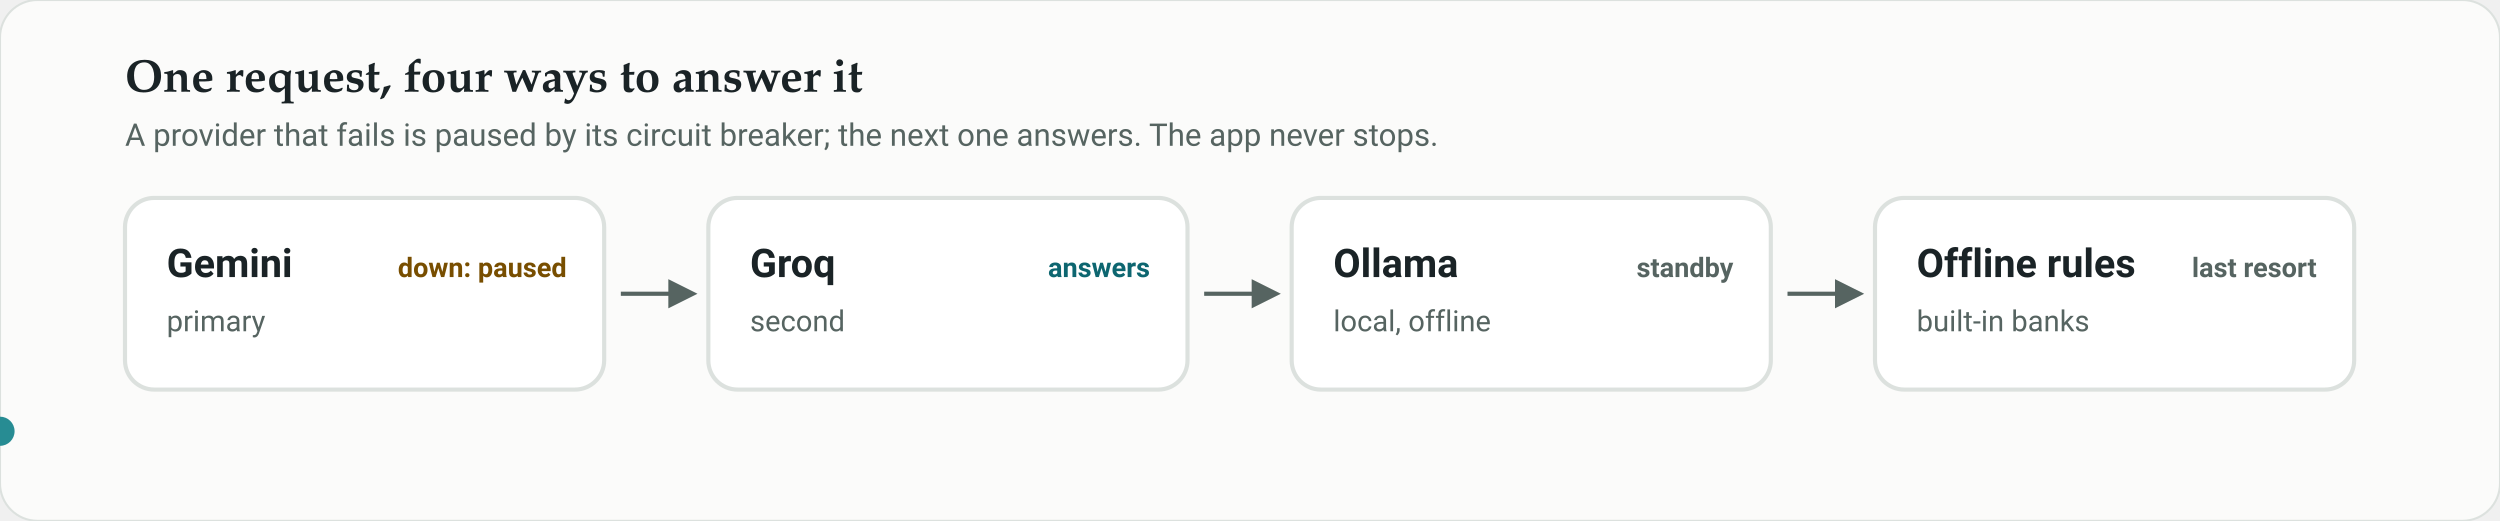
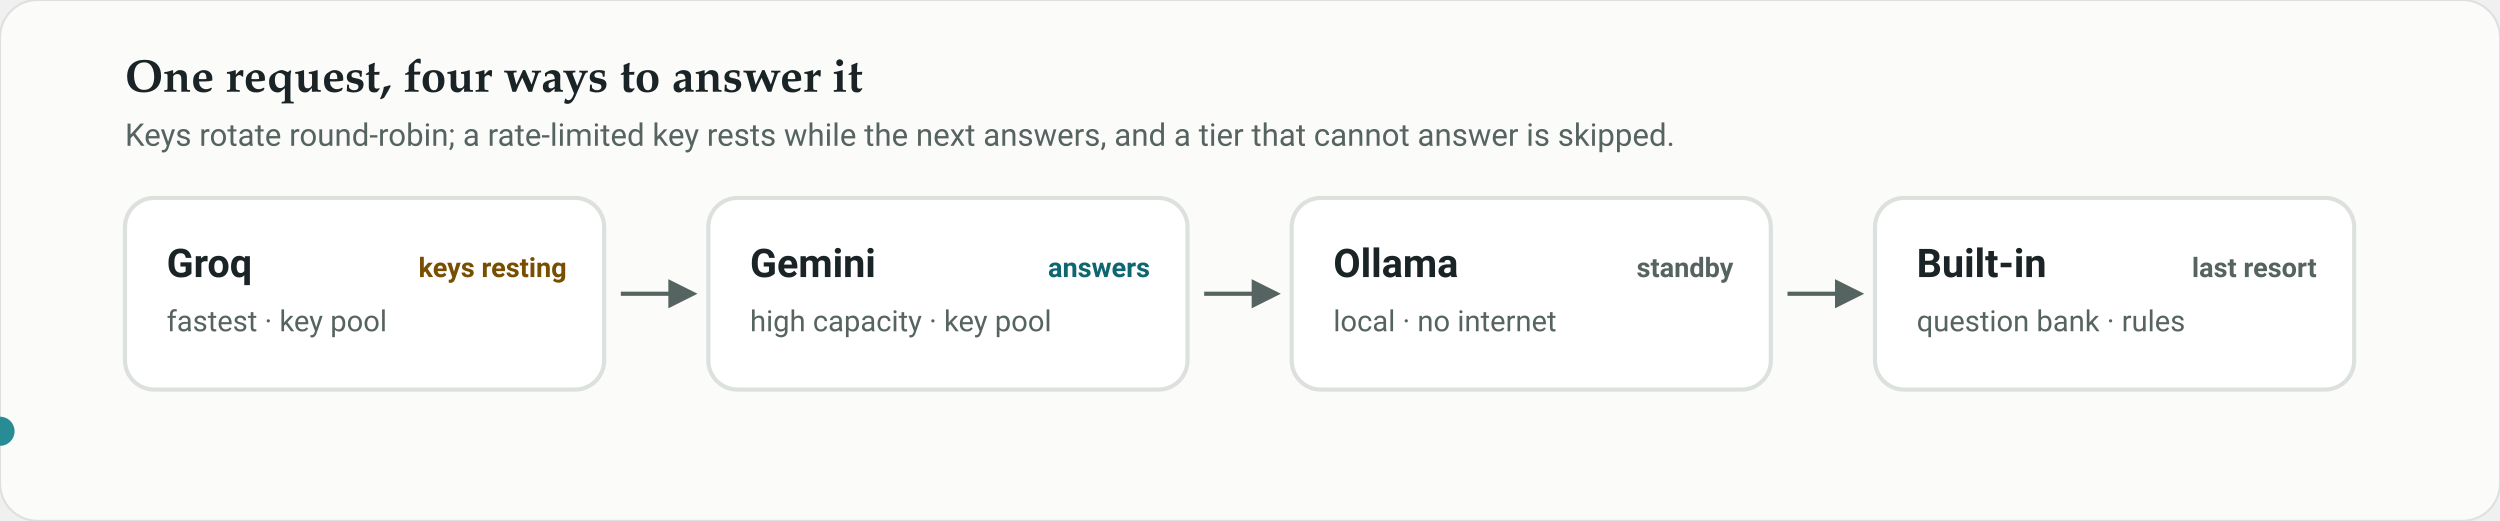
<svg xmlns="http://www.w3.org/2000/svg" viewBox="0 0 1200 250" width="1200" height="250" role="img" aria-labelledby="title desc">
  <defs>
    <marker id="tip" viewBox="0 0 10 10" refX="8" refY="5" markerWidth="7" markerHeight="7" orient="auto">
      <path d="M0 0 L10 5 L0 10 z" fill="#566461" />
    </marker>
  </defs>
  <style>
  .head { font: 600 22px Georgia, 'Iowan Old Style', 'Palatino Linotype', 'Times New Roman', serif; fill: #1A2326; }
  .sub { font: 400 15px 'Segoe UI', -apple-system, BlinkMacSystemFont, Roboto, Helvetica, Arial, sans-serif; fill: #566461; }
  .box rect { fill: #FFFFFF; stroke: #DCE1DE; stroke-width: 2; }
  .name { font: 600 19px 'Segoe UI', -apple-system, BlinkMacSystemFont, Roboto, Helvetica, Arial, sans-serif; fill: #1A2326; }
  .role { font: 400 14px 'Segoe UI', -apple-system, BlinkMacSystemFont, Roboto, Helvetica, Arial, sans-serif; fill: #566461; }
  .state { font: 600 13px 'Segoe UI', -apple-system, BlinkMacSystemFont, Roboto, Helvetica, Arial, sans-serif; text-anchor: end; fill: #566461; }
  .down rect { animation: down 10.0s ease-in-out infinite; }
  .down .state { fill: #784E00; animation: blink 10.0s ease-in-out infinite; }
  .live rect { animation: live 10.0s ease-in-out infinite; }
  .live .state { fill: #0D6670; animation: blink 10.0s 0.4s ease-in-out infinite; }
  .arrow { stroke: #566461; stroke-width: 2; fill: none; marker-end: url(#tip); }
  .req { fill: #278C93; animation: req 10.0s ease-in-out infinite; }
  @keyframes down { 0%, 12% { stroke: #DCE1DE; } 18%, 40% { stroke: #784E00; stroke-dasharray: 8 6; } 60%, 100% { stroke: #DCE1DE; } }
  @keyframes live { 0%, 34% { stroke: #DCE1DE; } 42%, 80% { stroke: #278C93; stroke-width: 3; } 92%, 100% { stroke: #DCE1DE; } }
  @keyframes blink { 0%, 14% { opacity: 0; } 22%, 85% { opacity: 1; } 95%, 100% { opacity: 0; } }
  @keyframes req {
    0% { transform: translate(30px, 0); opacity: 0; }
    6% { opacity: 1; }
    16% { transform: translate(175.0px, 0); }
    26% { transform: translate(175.0px, 0); }
    40% { transform: translate(455.0px, 0); }
    80% { transform: translate(455.0px, 0); opacity: 1; }
    90%, 100% { transform: translate(455.0px, 0); opacity: 0; }
  }
  @media (prefers-reduced-motion: reduce) { * { animation: none !important; } }
</style>
  <rect width="1200" height="250" rx="18" fill="#FBFBFA" stroke="#DCE1DE" />
  <text x="60" y="44" class="head">One request, four ways to answer it</text>
-   <text x="60" y="70" class="sub">A provider that fails is paused by its circuit breaker; the next one answers. The app never stops.</text>
+   <text x="60" y="70" class="sub">Keys rotate round-robin; a rate-limited key rests while the next answers, and a tier that cannot answer is skipped.</text>
  <g class="box down">
    <rect x="60" y="95" width="230" height="92" rx="14" />
-     <text x="80" y="133" class="name">Gemini</text>
-     <text x="80" y="159" class="role">primary</text>
-     <text x="272" y="133" class="state">down: paused</text>
+     <text x="80" y="133" class="name">Groq</text>
+     <text x="80" y="159" class="role">fastest · key pool</text>
+     <text x="272" y="133" class="state">keys resting</text>
  </g>
  <path d="M298 141 h34" class="arrow" />
  <g class="box live">
    <rect x="340" y="95" width="230" height="92" rx="14" />
-     <text x="360" y="133" class="name">Groq</text>
-     <text x="360" y="159" class="role">second</text>
+     <text x="360" y="133" class="name">Gemini</text>
+     <text x="360" y="159" class="role">high capacity · key pool</text>
    <text x="552" y="133" class="state">answers</text>
  </g>
  <path d="M578 141 h34" class="arrow" />
  <g class="box idle">
    <rect x="620" y="95" width="230" height="92" rx="14" />
    <text x="640" y="133" class="name">Ollama</text>
-     <text x="640" y="159" class="role">local, offline</text>
+     <text x="640" y="159" class="role">local · no internet</text>
    <text x="832" y="133" class="state">standby</text>
  </g>
  <path d="M858 141 h34" class="arrow" />
  <g class="box idle">
    <rect x="900" y="95" width="230" height="92" rx="14" />
-     <text x="920" y="133" class="name">Offline rules</text>
-     <text x="920" y="159" class="role">built-in banks</text>
+     <text x="920" y="133" class="name">Built-in</text>
+     <text x="920" y="159" class="role">question bank · rules</text>
    <text x="1112" y="133" class="state">last resort</text>
  </g>
  <circle class="req" cx="0" cy="207" r="7" />
</svg>
